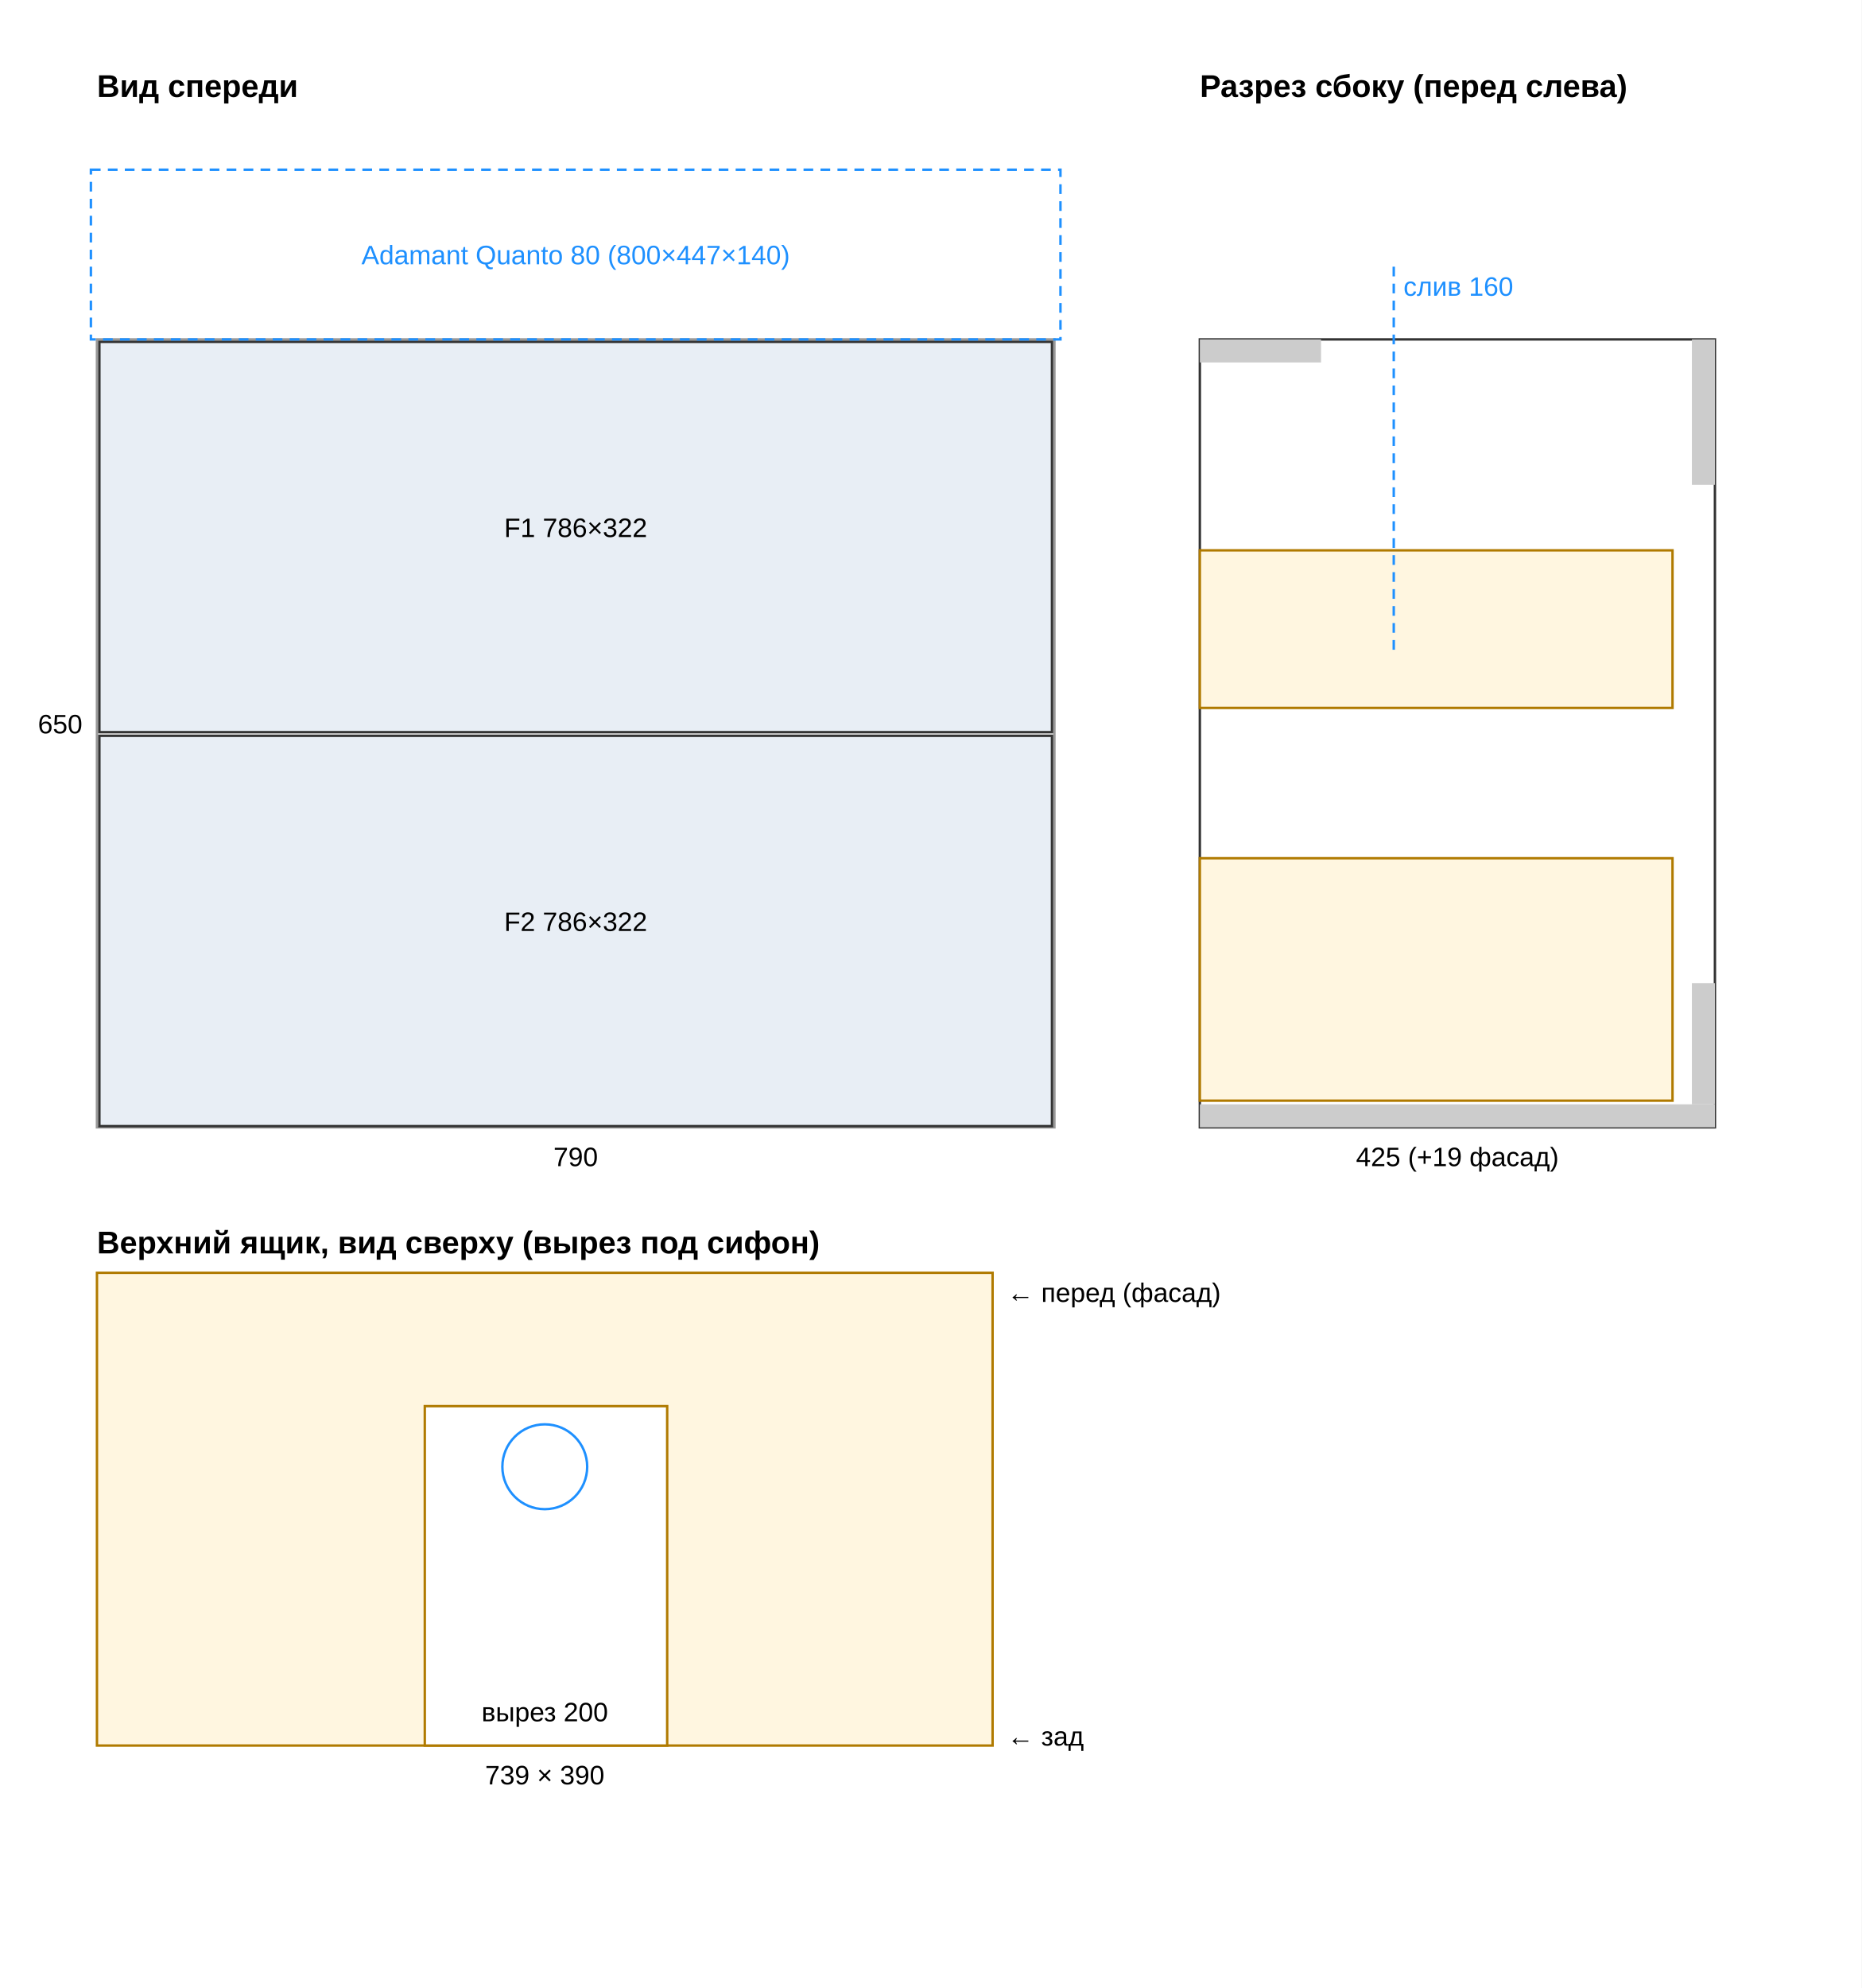
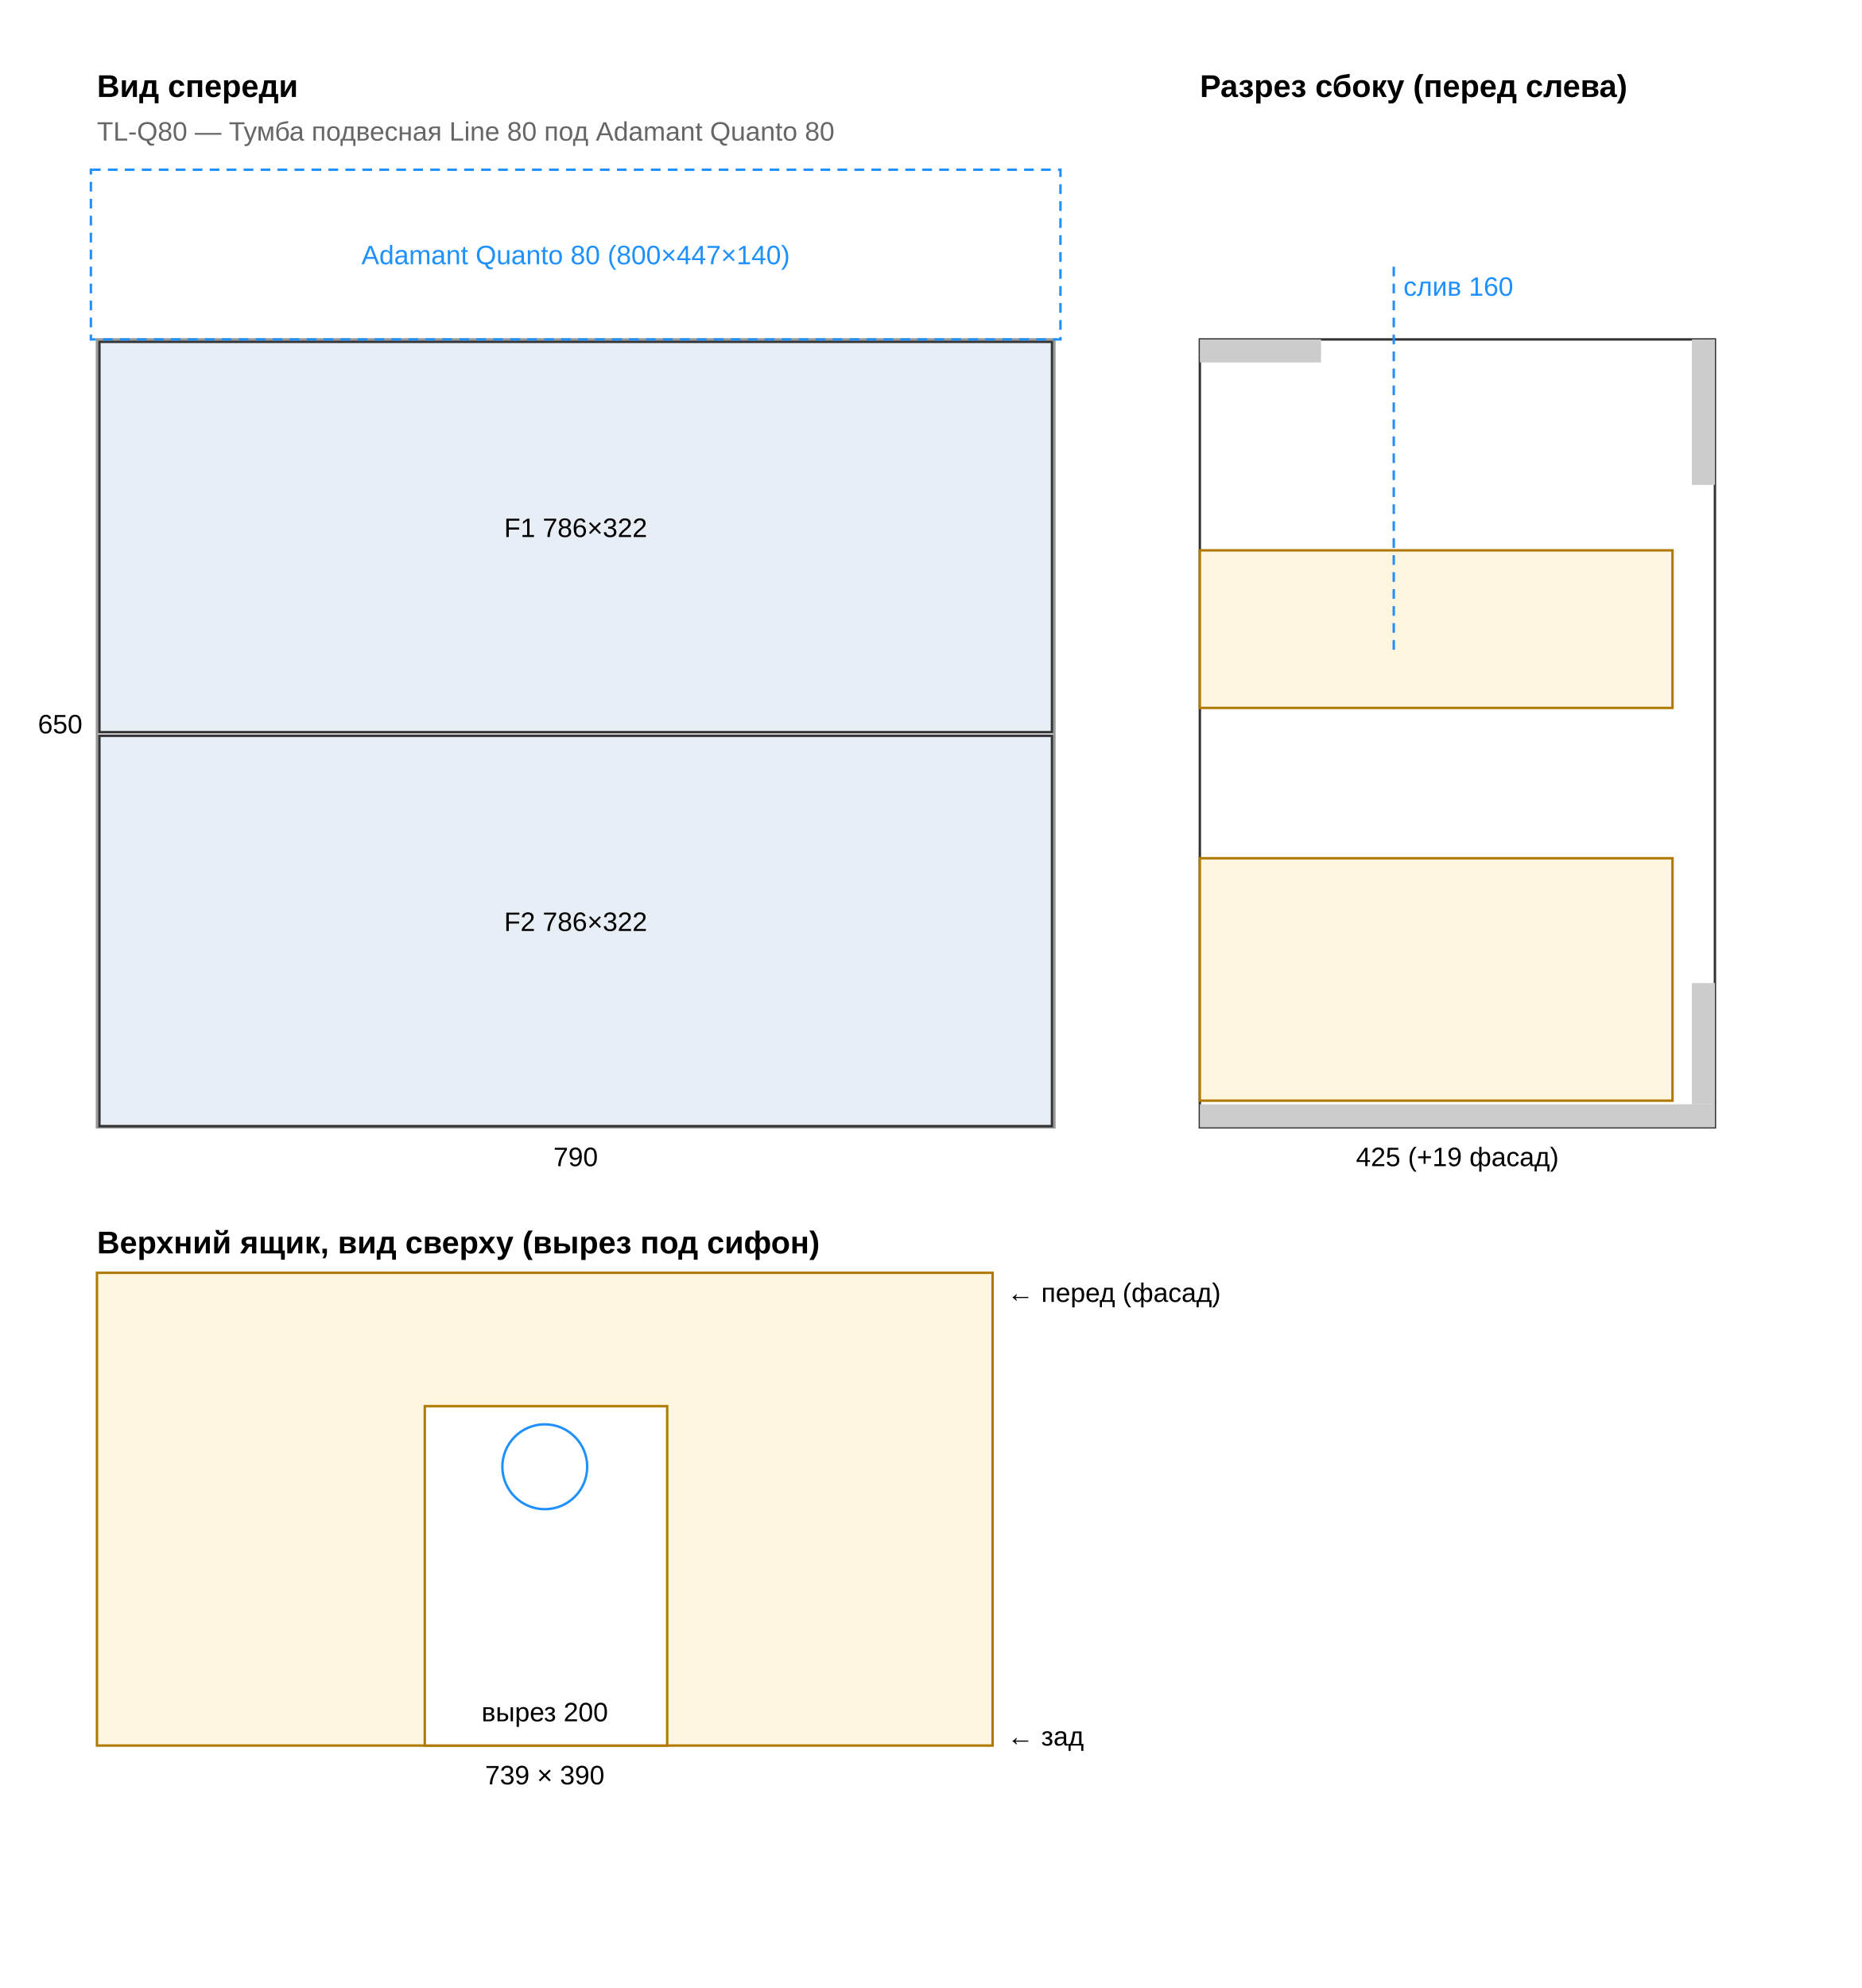
<svg xmlns="http://www.w3.org/2000/svg" width="768" height="820" viewBox="0 0 768 820" font-family="Arial" font-size="11">
  <rect width="100%" height="100%" fill="white" />
  <text x="40" y="40" font-size="13" font-weight="bold">Вид спереди</text>
  <rect x="40" y="140.0" width="395.0" height="325.0" fill="#f4f4f4" stroke="#999" />
  <rect x="41.0" y="141.0" width="393.0" height="161.0" fill="#e8eef5" stroke="#333" />
  <text x="237.5" y="221.5" text-anchor="middle">F1 786×322</text>
  <rect x="41.0" y="303.5" width="393.0" height="161.0" fill="#e8eef5" stroke="#333" />
  <text x="237.5" y="384.0" text-anchor="middle">F2 786×322</text>
  <rect x="37.5" y="70.0" width="400.0" height="70.0" fill="none" stroke="#1E90FF" stroke-dasharray="4 3" />
  <text x="237.5" y="109.0" text-anchor="middle" fill="#1E90FF">Adamant Quanto 80 (800×447×140)</text>
+   <text x="40" y="58" fill="#666">TL-Q80 — Тумба подвесная Line 80 под Adamant Quanto 80</text>
  <text x="237.5" y="481.0" text-anchor="middle">790</text>
  <text x="34" y="302.5" text-anchor="end">650</text>
  <text x="495.0" y="40" font-size="13" font-weight="bold">Разрез сбоку (перед слева)</text>
  <rect x="495.0" y="140.0" width="212.5" height="325.0" fill="none" stroke="#333" />
  <rect x="495.0" y="455.5" width="212.5" height="9.5" fill="#ccc" />
  <rect x="495.0" y="140.0" width="50.0" height="9.5" fill="#ccc" />
  <rect x="698.0" y="140.0" width="9.5" height="60.0" fill="#ccc" />
  <rect x="698.0" y="405.5" width="9.5" height="50.0" fill="#ccc" />
  <rect x="495.0" y="354.0" width="195.0" height="100.0" fill="#fff6e0" stroke="#b07a00" />
  <rect x="495.0" y="227.0" width="195.0" height="65.0" fill="#fff6e0" stroke="#b07a00" />
  <line x1="575.0" y1="110.0" x2="575.0" y2="270.0" stroke="#1E90FF" stroke-dasharray="4 3" />
  <text x="579.0" y="122.0" fill="#1E90FF">слив 160</text>
  <text x="601.25" y="481.0" text-anchor="middle">425 (+19 фасад)</text>
  <text x="40" y="517.0" font-size="13" font-weight="bold">Верхний ящик, вид сверху (вырез под сифон)</text>
  <rect x="40" y="525.0" width="369.5" height="195.0" fill="#fff6e0" stroke="#b07a00" />
  <rect x="175.25" y="580.0" width="100.0" height="140.0" fill="white" stroke="#b07a00" />
  <circle cx="224.75" cy="605.0" r="17.5" fill="none" stroke="#1E90FF" />
  <text x="224.75" y="710.0" text-anchor="middle">вырез 200</text>
  <text x="415.5" y="537.0">← перед (фасад)</text>
  <text x="415.5" y="720.0">← зад</text>
  <text x="224.75" y="736.0" text-anchor="middle">739 × 390</text>
</svg>
